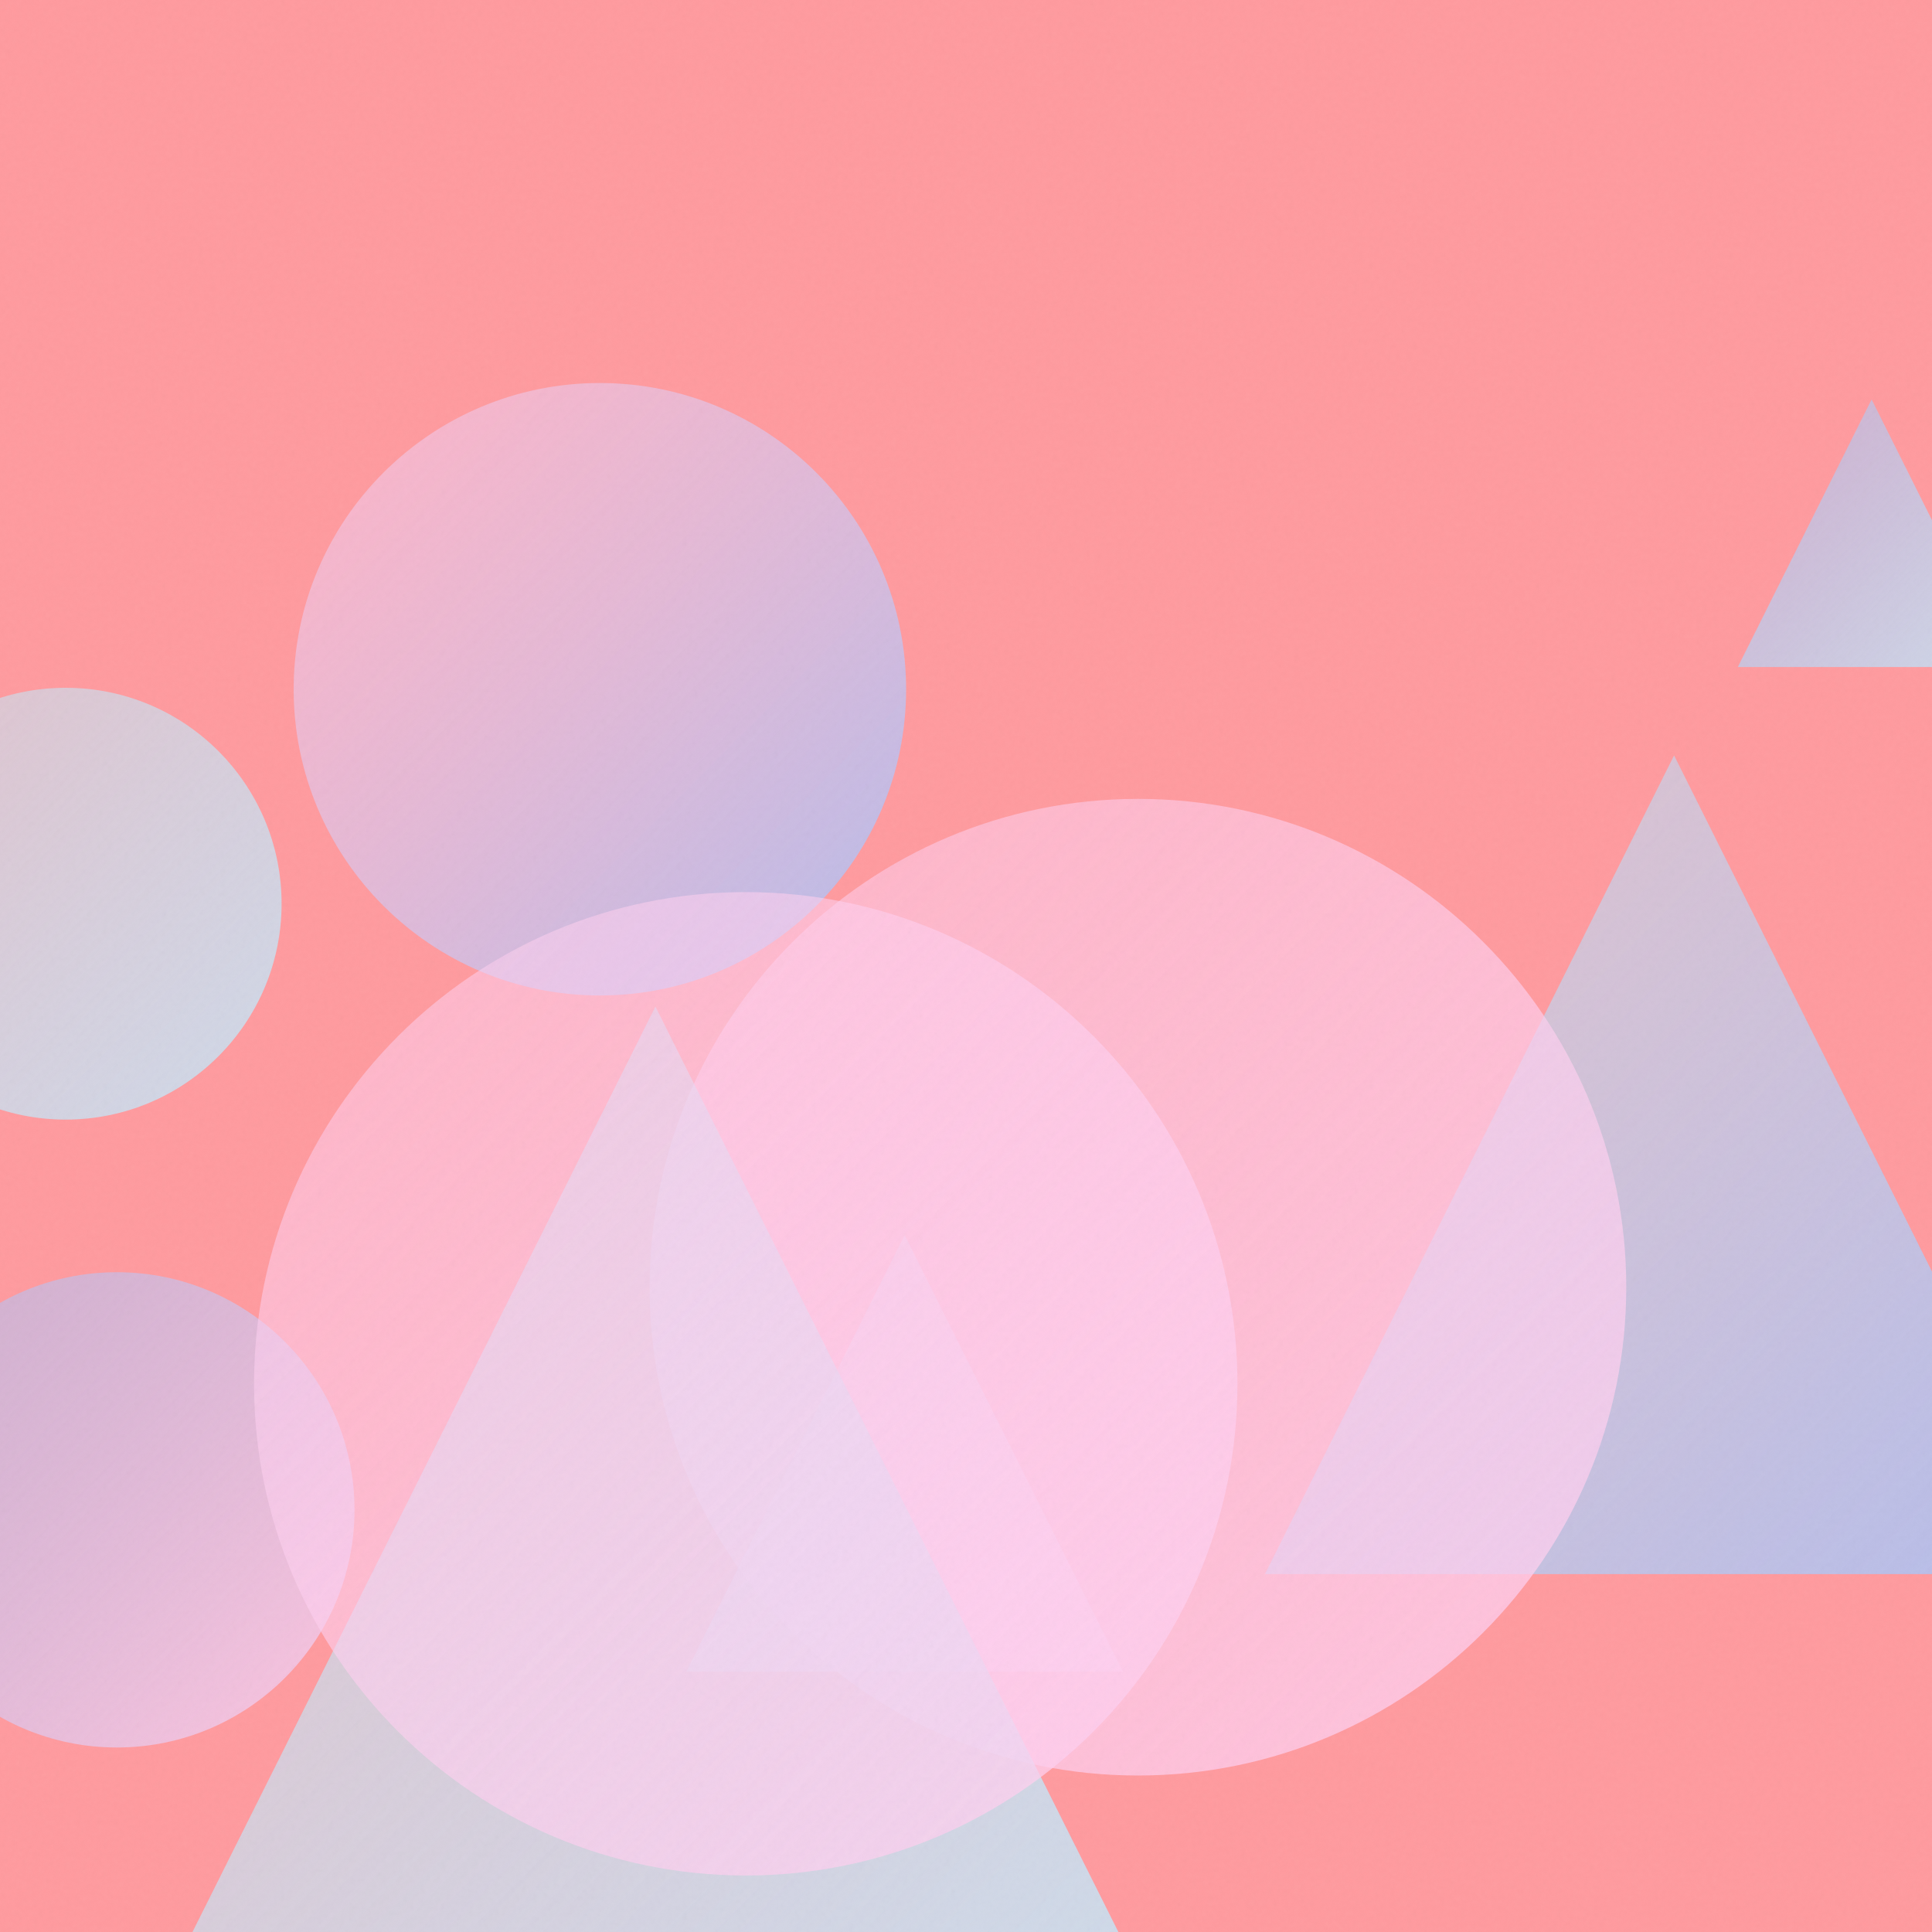
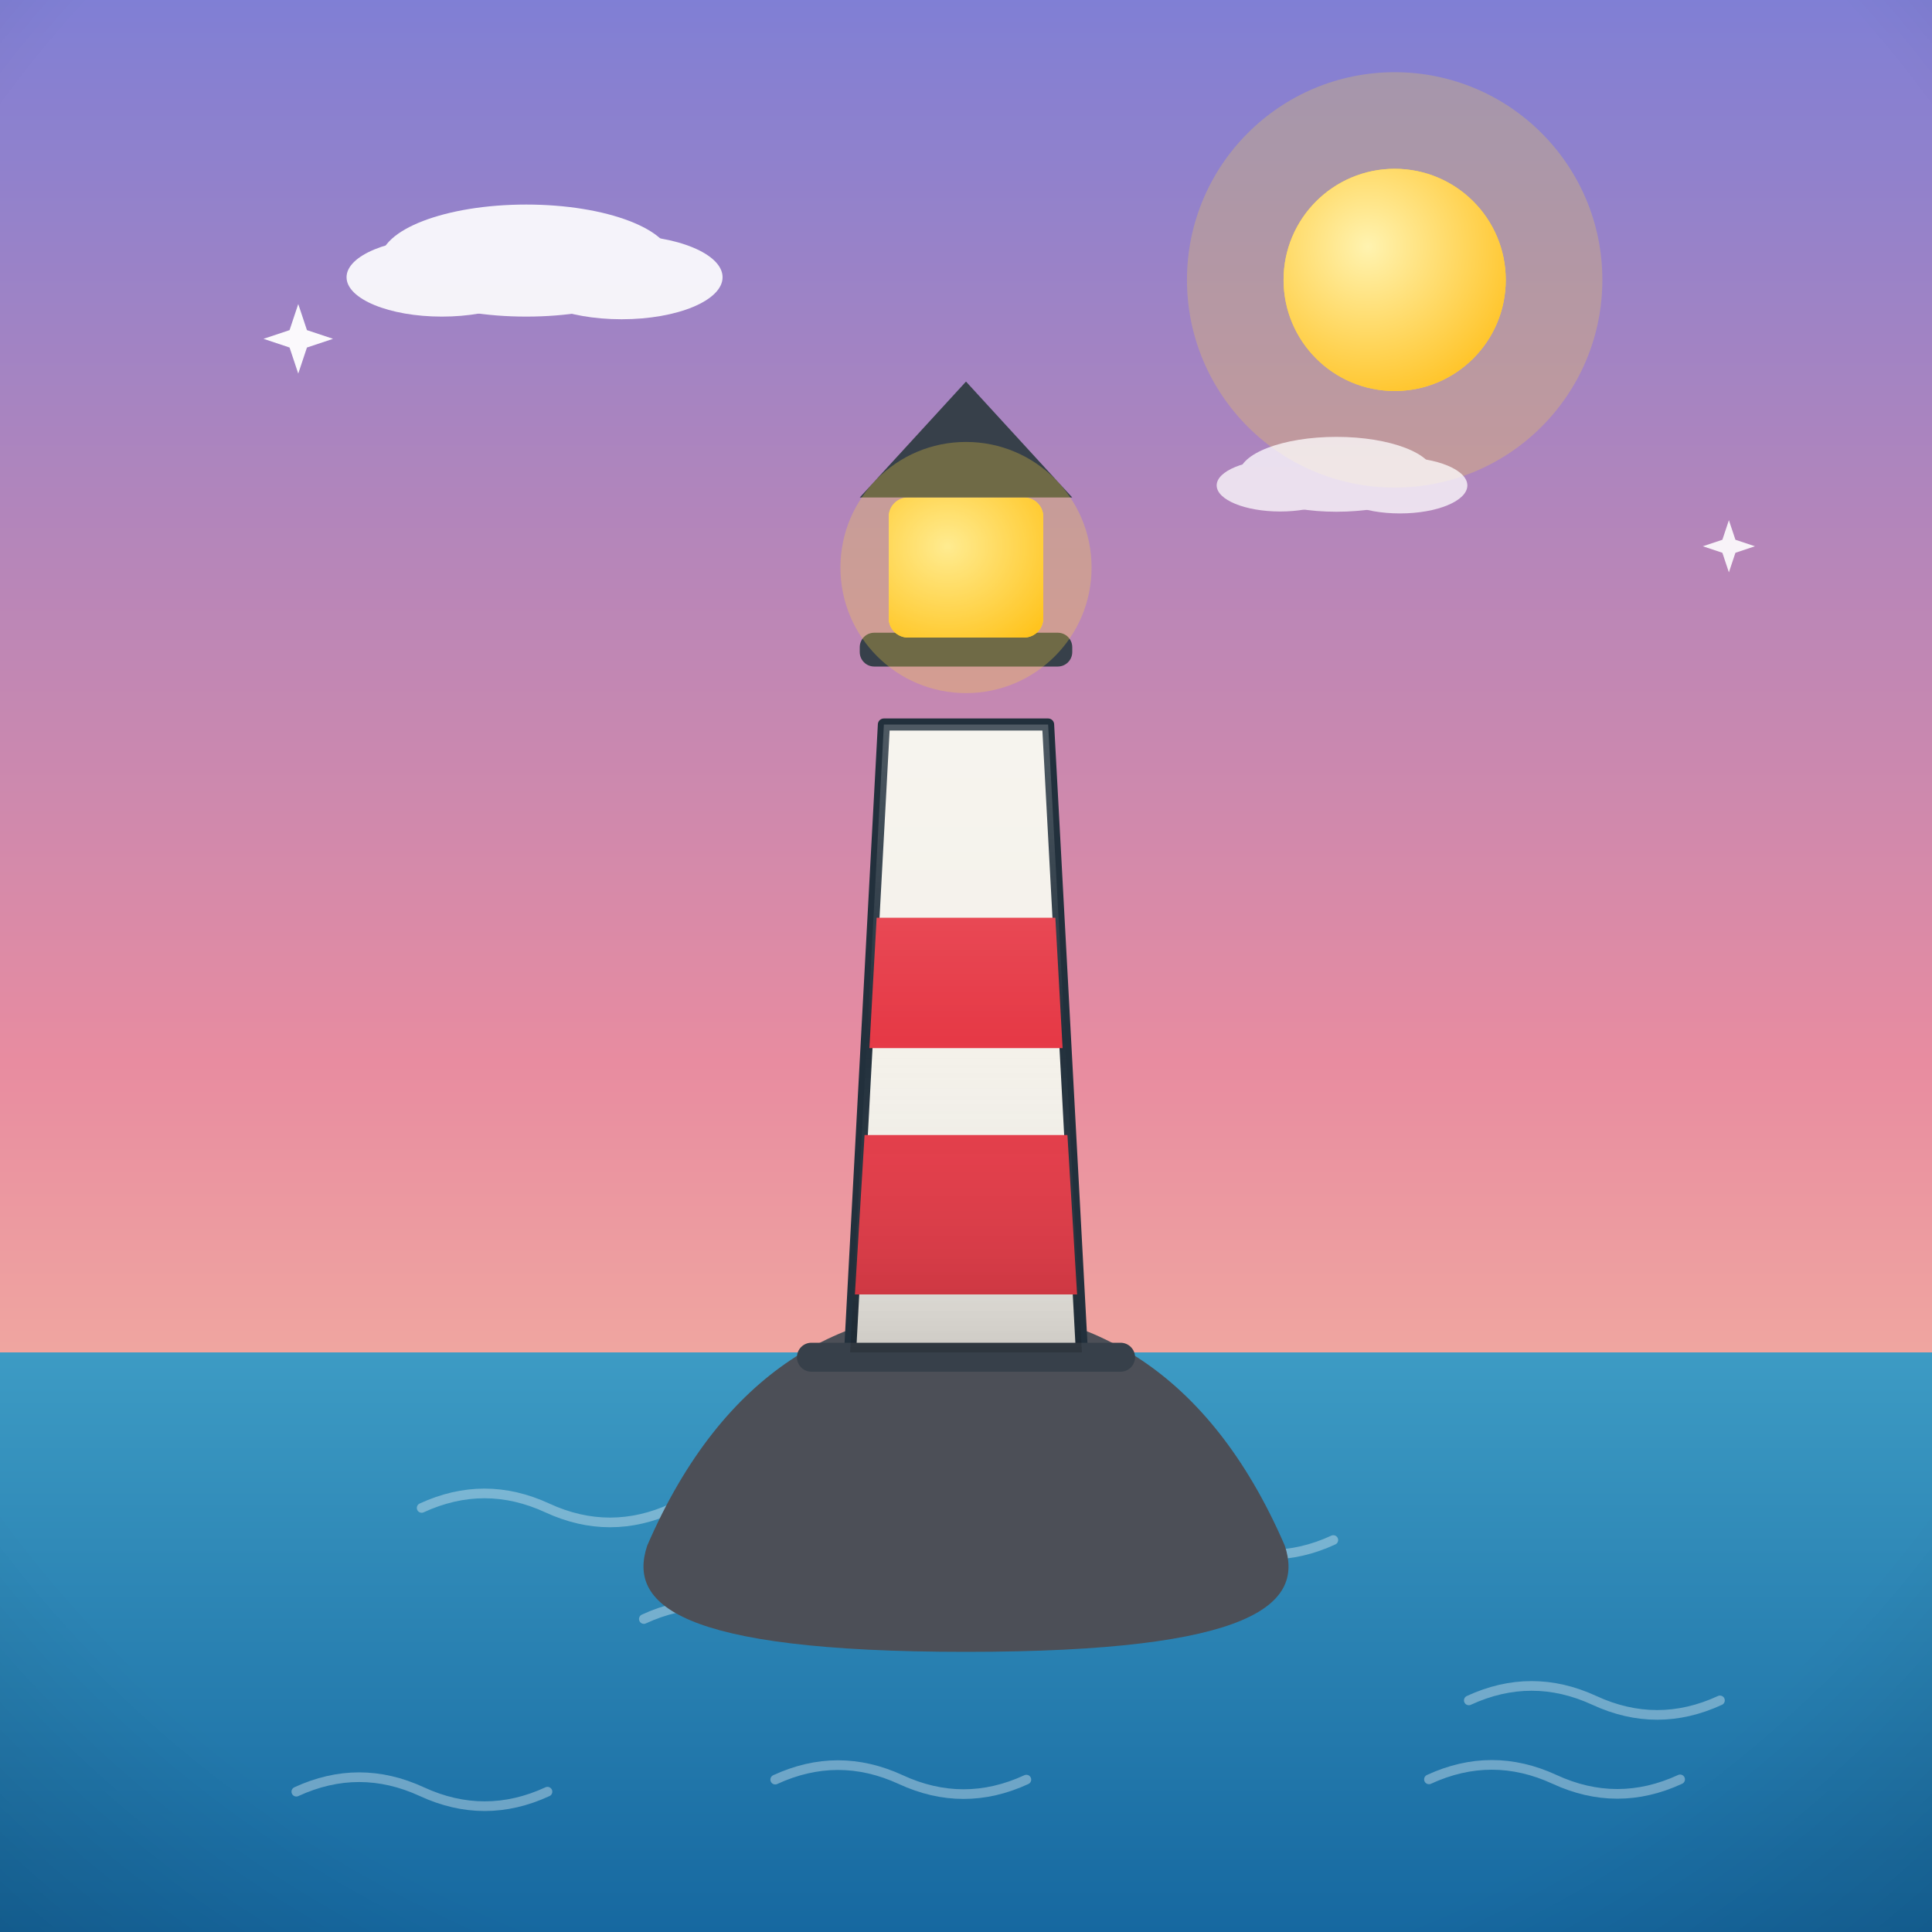
- <svg xmlns="http://www.w3.org/2000/svg" viewBox="0 0 400 400">
+ <svg xmlns="http://www.w3.org/2000/svg" viewBox="0 0 800 800">
  <defs>
-     <linearGradient id="g0" x1="60.8" y1="79.4" x2="187.6" y2="206.1" gradientUnits="userSpaceOnUse">
-       <stop offset="0" stop-color="#FECFEF" stop-opacity="0.5" />
-       <stop offset="1" stop-color="#A1C4FD" stop-opacity="0.8" />
+     <linearGradient id="sky" x1="0" y1="0" x2="0" y2="1">
+       <stop offset="0" stop-color="#7f7fd5" />
+       <stop offset="0.55" stop-color="#e88ca0" />
+       <stop offset="1" stop-color="#ffd9a0" />
    </linearGradient>
-     <linearGradient id="g1" x1="-25.0" y1="263.4" x2="73.5" y2="361.8" gradientUnits="userSpaceOnUse">
-       <stop offset="0" stop-color="#A1C4FD" stop-opacity="0.5" />
-       <stop offset="1" stop-color="#FECFEF" stop-opacity="0.8" />
+     <radialGradient id="sunG" cx="0.38" cy="0.35" r="0.9">
+       <stop offset="0" stop-color="#fff3b0" />
+       <stop offset="1" stop-color="#ffb703" />
+     </radialGradient>
+     <linearGradient id="ground" x1="0" y1="0" x2="0" y2="1">
+       <stop offset="0" stop-color="#69b06f" />
+       <stop offset="1" stop-color="#3c7a44" />
    </linearGradient>
-     <linearGradient id="g2" x1="142.1" y1="255.7" x2="232.5" y2="346.1" gradientUnits="userSpaceOnUse">
-       <stop offset="0" stop-color="#C2E9FB" stop-opacity="0.5" />
-       <stop offset="1" stop-color="#FECFEF" stop-opacity="0.8" />
+     <linearGradient id="sea" x1="0" y1="0" x2="0" y2="1">
+       <stop offset="0" stop-color="#3d9bc4" />
+       <stop offset="1" stop-color="#1668a0" />
    </linearGradient>
-     <linearGradient id="g3" x1="261.9" y1="156.4" x2="431.3" y2="325.9" gradientUnits="userSpaceOnUse">
-       <stop offset="0" stop-color="#C2E9FB" stop-opacity="0.5" />
-       <stop offset="1" stop-color="#A1C4FD" stop-opacity="0.8" />
+     <linearGradient id="shade" x1="0" y1="0" x2="0" y2="1">
+       <stop offset="0" stop-color="#ffffff" stop-opacity="0.20" />
+       <stop offset="0.5" stop-color="#ffffff" stop-opacity="0" />
+       <stop offset="1" stop-color="#000000" stop-opacity="0.16" />
    </linearGradient>
-     <linearGradient id="g4" x1="134.4" y1="165.4" x2="336.7" y2="367.6" gradientUnits="userSpaceOnUse">
-       <stop offset="0" stop-color="#FECFEF" stop-opacity="0.5" />
-       <stop offset="1" stop-color="#FECFEF" stop-opacity="0.8" />
-     </linearGradient>
-     <linearGradient id="g5" x1="359.8" y1="82.7" x2="415.2" y2="138.1" gradientUnits="userSpaceOnUse">
-       <stop offset="0" stop-color="#A1C4FD" stop-opacity="0.5" />
-       <stop offset="1" stop-color="#C2E9FB" stop-opacity="0.8" />
-     </linearGradient>
-     <linearGradient id="g6" x1="37.9" y1="208.4" x2="233.5" y2="403.9" gradientUnits="userSpaceOnUse">
-       <stop offset="0" stop-color="#C2E9FB" stop-opacity="0.5" />
-       <stop offset="1" stop-color="#C2E9FB" stop-opacity="0.8" />
-     </linearGradient>
-     <linearGradient id="g7" x1="-31.1" y1="142.4" x2="58.2" y2="231.8" gradientUnits="userSpaceOnUse">
-       <stop offset="0" stop-color="#C2E9FB" stop-opacity="0.5" />
-       <stop offset="1" stop-color="#C2E9FB" stop-opacity="0.8" />
-     </linearGradient>
-     <linearGradient id="g8" x1="52.6" y1="184.7" x2="256.2" y2="388.3" gradientUnits="userSpaceOnUse">
-       <stop offset="0" stop-color="#FECFEF" stop-opacity="0.5" />
-       <stop offset="1" stop-color="#FECFEF" stop-opacity="0.8" />
-     </linearGradient>
-     <filter id="n">
-       <feTurbulence type="fractalNoise" baseFrequency="0.9" numOctaves="2" stitchTiles="stitch" />
-       <feColorMatrix type="saturate" values="0" />
-     </filter>
+     <radialGradient id="vig" cx="0.5" cy="0.42" r="0.85">
+       <stop offset="0.72" stop-color="#000000" stop-opacity="0" />
+       <stop offset="1" stop-color="#000000" stop-opacity="0.20" />
+     </radialGradient>
  </defs>
-   <rect width="400" height="400" fill="#FF9A9E" />
-   <circle cx="124.2" cy="142.7" r="63.4" fill="url(#g0)" />
-   <circle cx="24.2" cy="312.6" r="49.2" fill="url(#g1)" />
-   <path d="M 187.3 255.7 L 232.5 346.1 L 142.1 346.1 Z" fill="url(#g2)" />
-   <path d="M 346.6 156.4 L 431.3 325.9 L 261.9 325.9 Z" fill="url(#g3)" />
-   <circle cx="235.6" cy="266.5" r="101.1" fill="url(#g4)" />
-   <path d="M 387.5 82.7 L 415.2 138.1 L 359.8 138.1 Z" fill="url(#g5)" />
-   <path d="M 135.7 208.4 L 233.5 403.9 L 37.9 403.9 Z" fill="url(#g6)" />
-   <circle cx="13.6" cy="187.1" r="44.7" fill="url(#g7)" />
-   <circle cx="154.4" cy="286.5" r="101.8" fill="url(#g8)" />
-   <rect width="400" height="400" filter="url(#n)" opacity="0.05" />
+   <rect width="800" height="800" fill="url(#sky)" />
+   <circle cx="577.5" cy="115.9" r="86" fill="#ffd93d" opacity="0.25" />
+   <circle cx="577.5" cy="115.9" r="46" fill="#ffd93d" />
+   <circle cx="577.5" cy="115.9" r="46" fill="url(#sunG)" />
+   <g fill="#ffffff" opacity="0.9">
+     <ellipse cx="217.9" cy="107.9" rx="60.4" ry="23.2" />
+     <ellipse cx="183" cy="114.8" rx="39.5" ry="16.3" />
+     <ellipse cx="257.4" cy="114.8" rx="41.8" ry="17.4" />
+   </g>
+   <g fill="#ffffff" opacity="0.75">
+     <ellipse cx="553.4" cy="196.4" rx="40.3" ry="15.5" />
+     <ellipse cx="530.1" cy="201" rx="26.3" ry="10.8" />
+     <ellipse cx="579.7" cy="201" rx="27.9" ry="11.6" />
+   </g>
+   <rect y="560" width="800" height="240" fill="url(#sea)" />
+   <path d="M 122.7 741.9 q 26 -12 52 0 q 26 12 52 0" fill="none" stroke="#ffffff" stroke-width="4" stroke-linecap="round" opacity="0.35" />
+   <path d="M 608.2 704.1 q 26 -12 52 0 q 26 12 52 0" fill="none" stroke="#ffffff" stroke-width="4" stroke-linecap="round" opacity="0.35" />
+   <path d="M 321 736.9 q 26 -12 52 0 q 26 12 52 0" fill="none" stroke="#ffffff" stroke-width="4" stroke-linecap="round" opacity="0.35" />
+   <path d="M 266.6 670.4 q 26 -12 52 0 q 26 12 52 0" fill="none" stroke="#ffffff" stroke-width="4" stroke-linecap="round" opacity="0.35" />
+   <path d="M 448.1 637.7 q 26 -12 52 0 q 26 12 52 0" fill="none" stroke="#ffffff" stroke-width="4" stroke-linecap="round" opacity="0.35" />
+   <path d="M 591.7 736.8 q 26 -12 52 0 q 26 12 52 0" fill="none" stroke="#ffffff" stroke-width="4" stroke-linecap="round" opacity="0.35" />
+   <path d="M 174.6 624.4 q 26 -12 52 0 q 26 12 52 0" fill="none" stroke="#ffffff" stroke-width="4" stroke-linecap="round" opacity="0.35" />
+   <g transform="translate(400 0) scale(1 1) translate(-400 0)">
+     <path d="M268 640 C 300 566 350 542 400 542 C 450 542 500 566 532 640 C 540 664 520 684 400 684 C 280 684 260 664 268 640 Z" fill="#4c4f57" />
+     <path d="M352 560 L 366 300 L 434 300 L 448 560 Z" fill="#f4f1ea" stroke="#22303c" stroke-width="5" stroke-linejoin="round" />
+     <path d="M358 470 L 442 470 L 446 536 L 354 536 Z M363 380 L 437 380 L 440 434 L 360 434 Z" fill="#e63946" />
+     <rect x="356" y="262" width="88" height="14" rx="6" fill="#37404a" />
+     <rect x="368" y="206" width="64" height="58" rx="8" fill="#ffd93d" />
+     <rect x="368" y="206" width="64" height="58" rx="8" fill="url(#sunG)" />
+     <path d="M356 206 L 444 206 L 400 158 Z" fill="#37404a" />
+     <circle cx="400" cy="235" r="52" fill="#ffd93d" opacity="0.28" />
+     <rect x="330" y="556" width="140" height="12" rx="6" fill="#37404a" />
+     <path d="M352 560 L 366 300 L 434 300 L 448 560 Z" fill="url(#shade)" />
+   </g>
+   <path d="M 123.5 125.9 L 127.1 136.7 L 137.9 140.3 L 127.1 143.9 L 123.5 154.7 L 119.9 143.9 L 109.1 140.3 L 119.9 136.7 Z" fill="#ffffff" opacity="0.95" />
+   <path d="M 715.9 215.4 L 718.6 223.5 L 726.7 226.2 L 718.6 228.9 L 715.9 237 L 713.2 228.9 L 705.1 226.2 L 713.2 223.5 Z" fill="#ffffff" opacity="0.9" />
+   <rect width="800" height="800" fill="url(#vig)" />
</svg>
